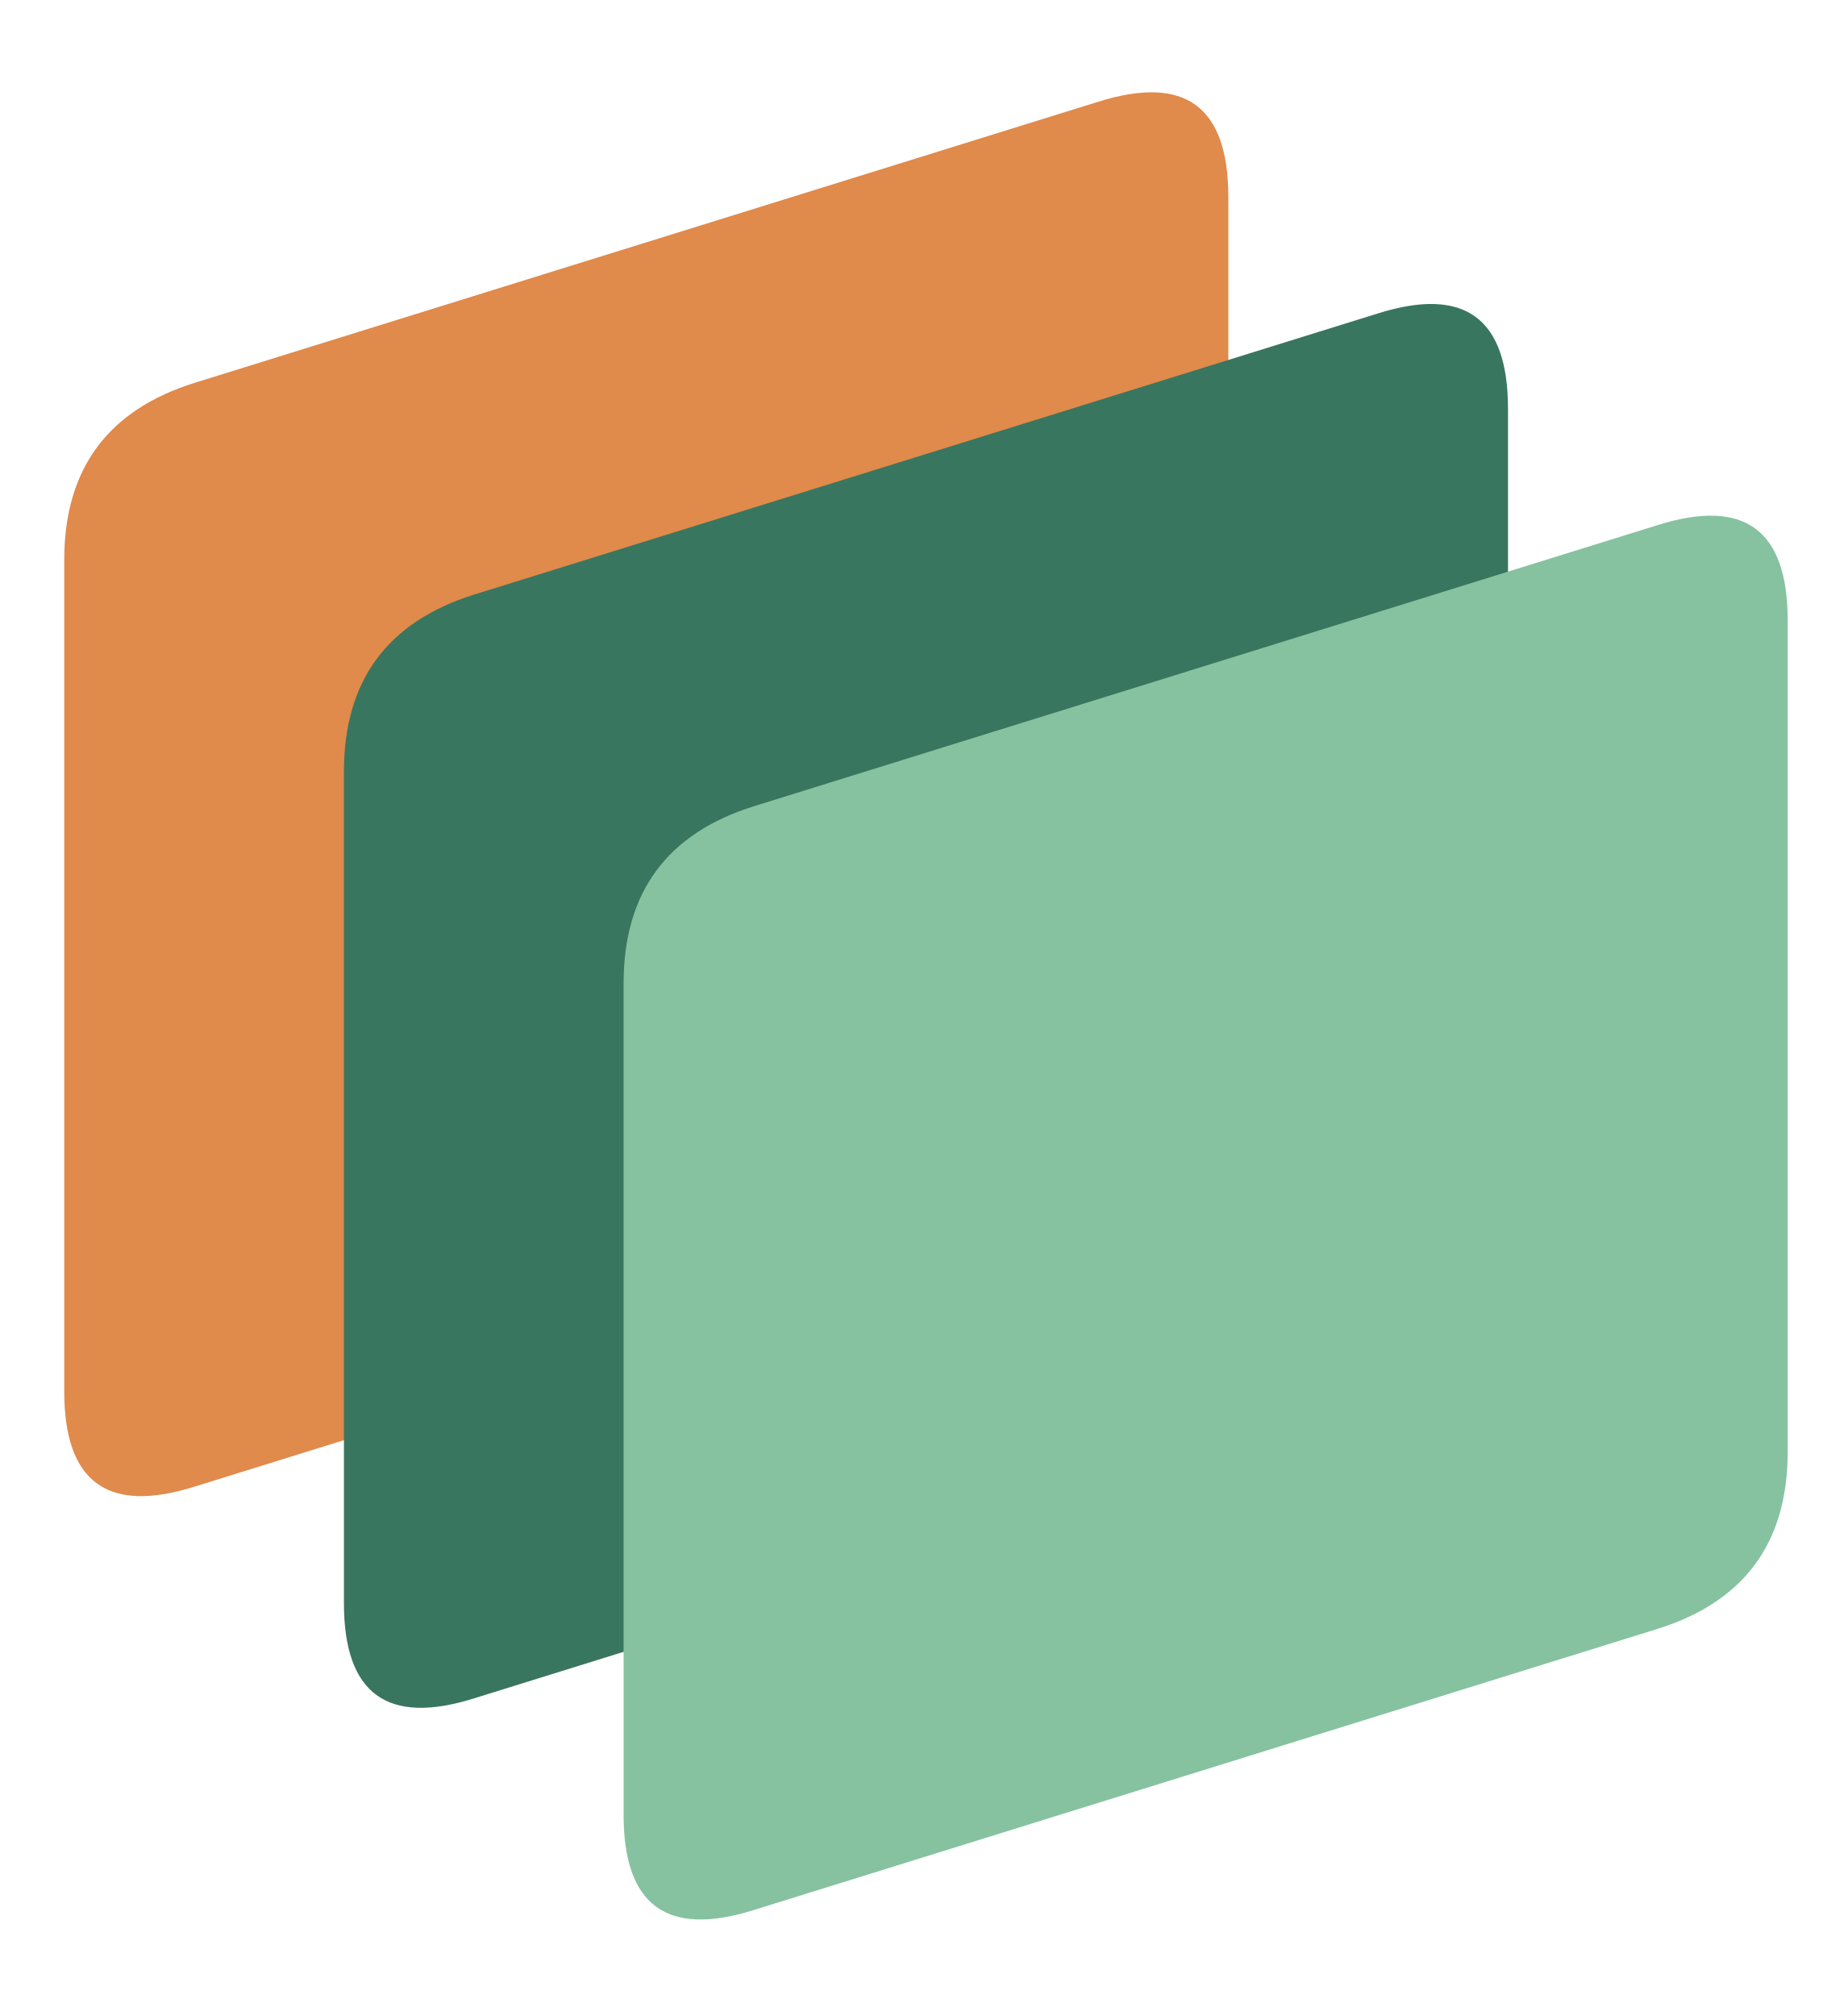
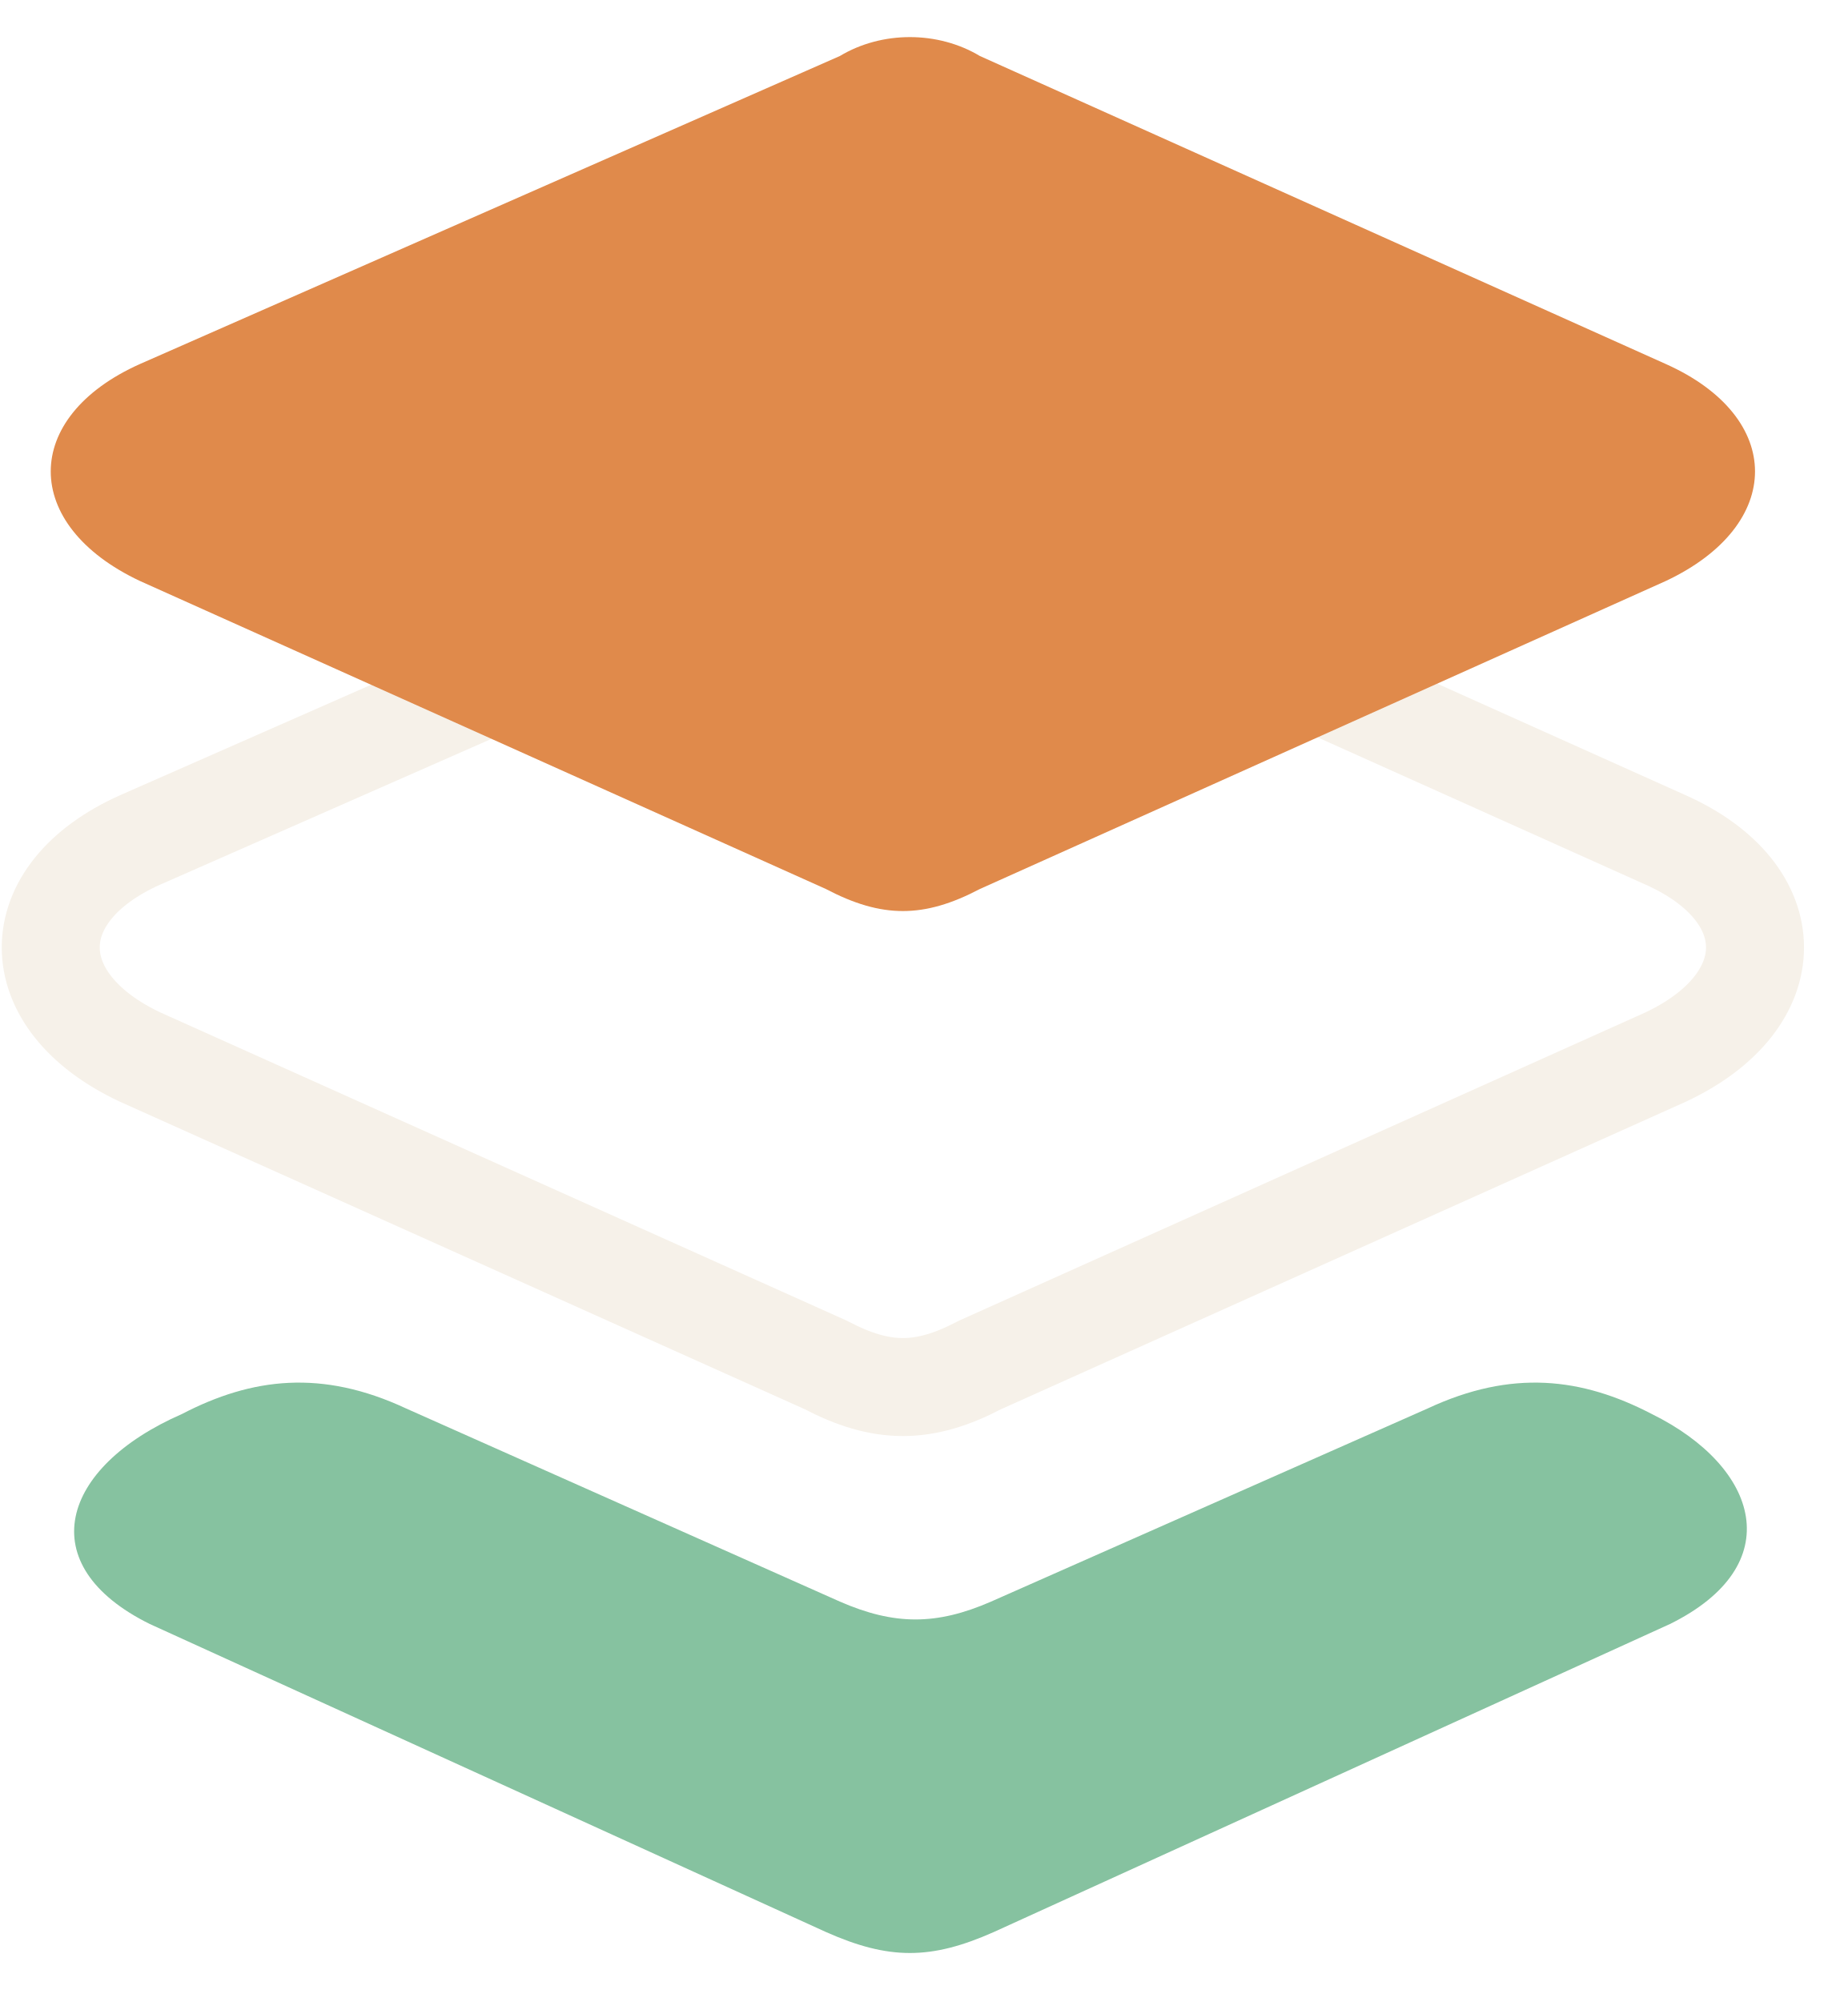
- <svg xmlns="http://www.w3.org/2000/svg" viewBox="24 28 176 192" width="176" height="192" role="img" aria-label="Gridec symbol">
-   <g id="mark" transform="translate(15 23) scale(.72)">
-     <path id="back-orange" d="M 21 65 Q 21 47 38.2 41.6 L 157.8 4.4 Q 175 -1 175 17 L 175 127 Q 175 145 157.8 150.4 L 38.2 187.6 Q 21 193 21 175 Z" transform="translate(0 16)" fill="#E08A4B" />
-     <path id="middle-green" d="M 21 65 Q 21 47 38.2 41.6 L 157.8 4.4 Q 175 -1 175 17 L 175 127 Q 175 145 157.8 150.4 L 38.2 187.6 Q 21 193 21 175 Z" transform="translate(37 44)" fill="#39765F" />
-     <path id="front-green" d="M 21 65 Q 21 47 38.2 41.6 L 157.8 4.4 Q 175 -1 175 17 L 175 127 Q 175 145 157.8 150.4 L 38.2 187.6 Q 21 193 21 175 Z" transform="translate(74 72)" fill="#86C2A0" />
+ <svg xmlns="http://www.w3.org/2000/svg" width="132" height="143" viewBox="0 0 132 143" role="img" aria-label="GRIDEC open-frame symbol">
+   <g id="gridec-mark">
+     <path id="lower-green-plane" d="M 13 101 C 18 98.4 23 97.8 29 100.6 L 60 114.4 C 63.9 116.1 66.9 116.1 70.8 114.4 L 102 100.6 C 108 97.8 113 98.4 118 101 C 125.7 104.8 127.8 111.8 119.3 116 L 71 138 C 66.5 140 63.5 140 59 138 L 10.7 116 C 2.2 111.8 4.3 104.8 13 101 Z" fill="#86C2A0" />
+     <path id="middle-open-frame" d="M 60 4 C 63 2.2 67 2.2 70 4 L 119 26 C 127.5 29.8 127.5 37.5 119 41.5 L 70 63.5 C 66 65.6 63 65.6 59 63.5 L 10 41.5 C 1.5 37.5 1.5 29.8 10 26 Z" transform="translate(0 34)" fill="none" stroke="#F6F1E9" stroke-width="7" stroke-linejoin="round" stroke-linecap="round" />
+     <path id="upper-orange-plane" d="M 60 4 C 63 2.2 67 2.2 70 4 L 119 26 C 127.5 29.8 127.5 37.5 119 41.5 L 70 63.5 C 66 65.6 63 65.6 59 63.5 L 10 41.5 C 1.5 37.5 1.5 29.8 10 26 Z" fill="#E08A4B" />
  </g>
</svg>
